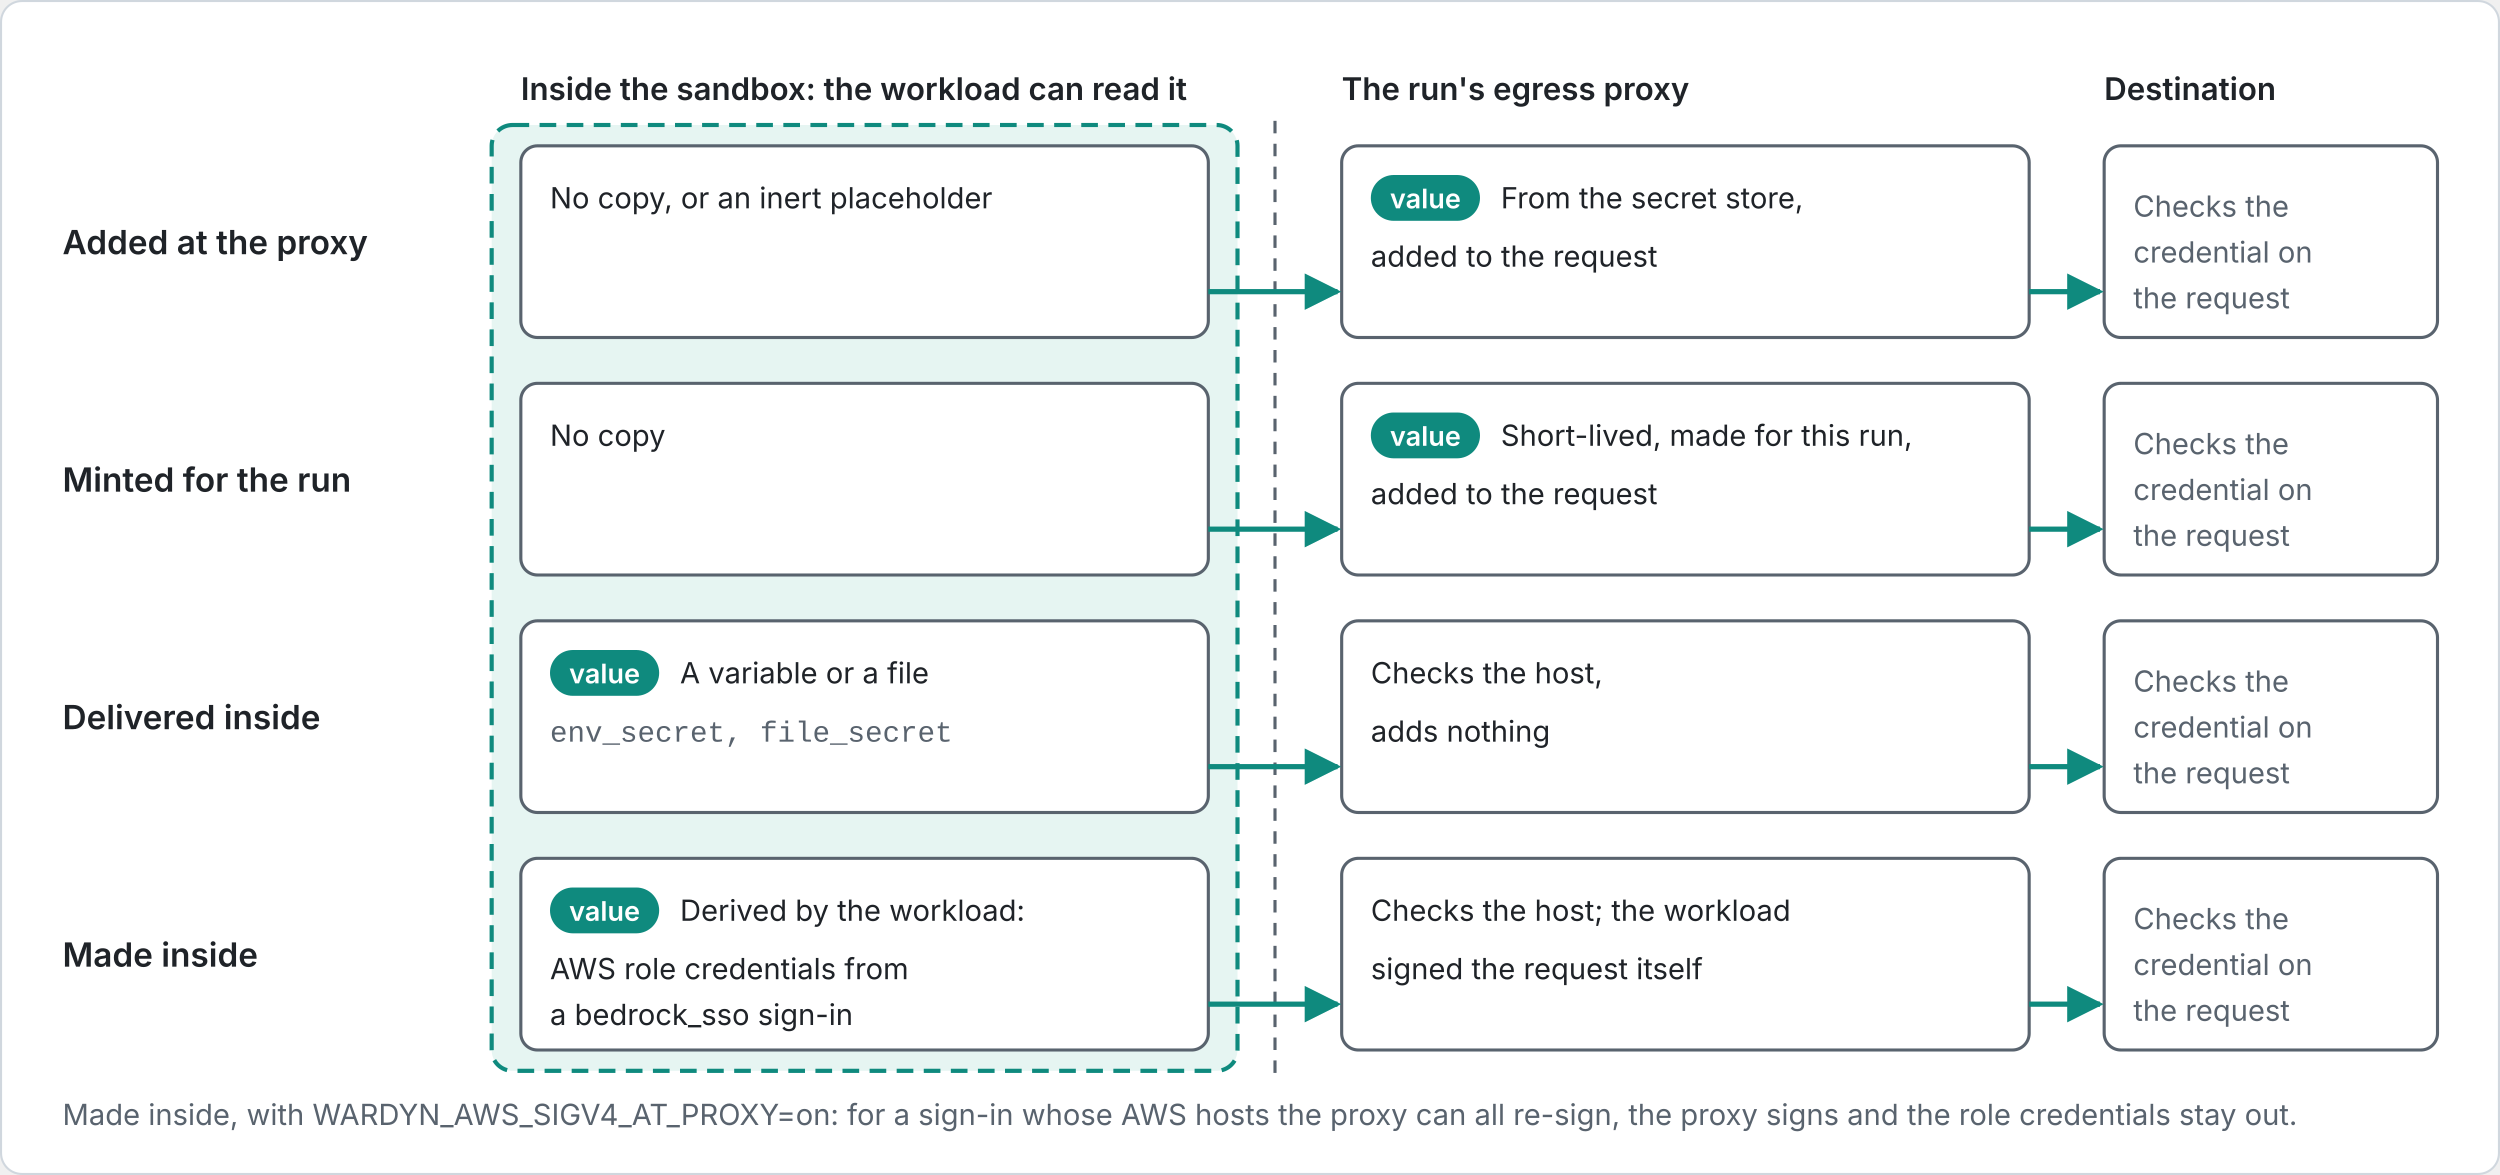
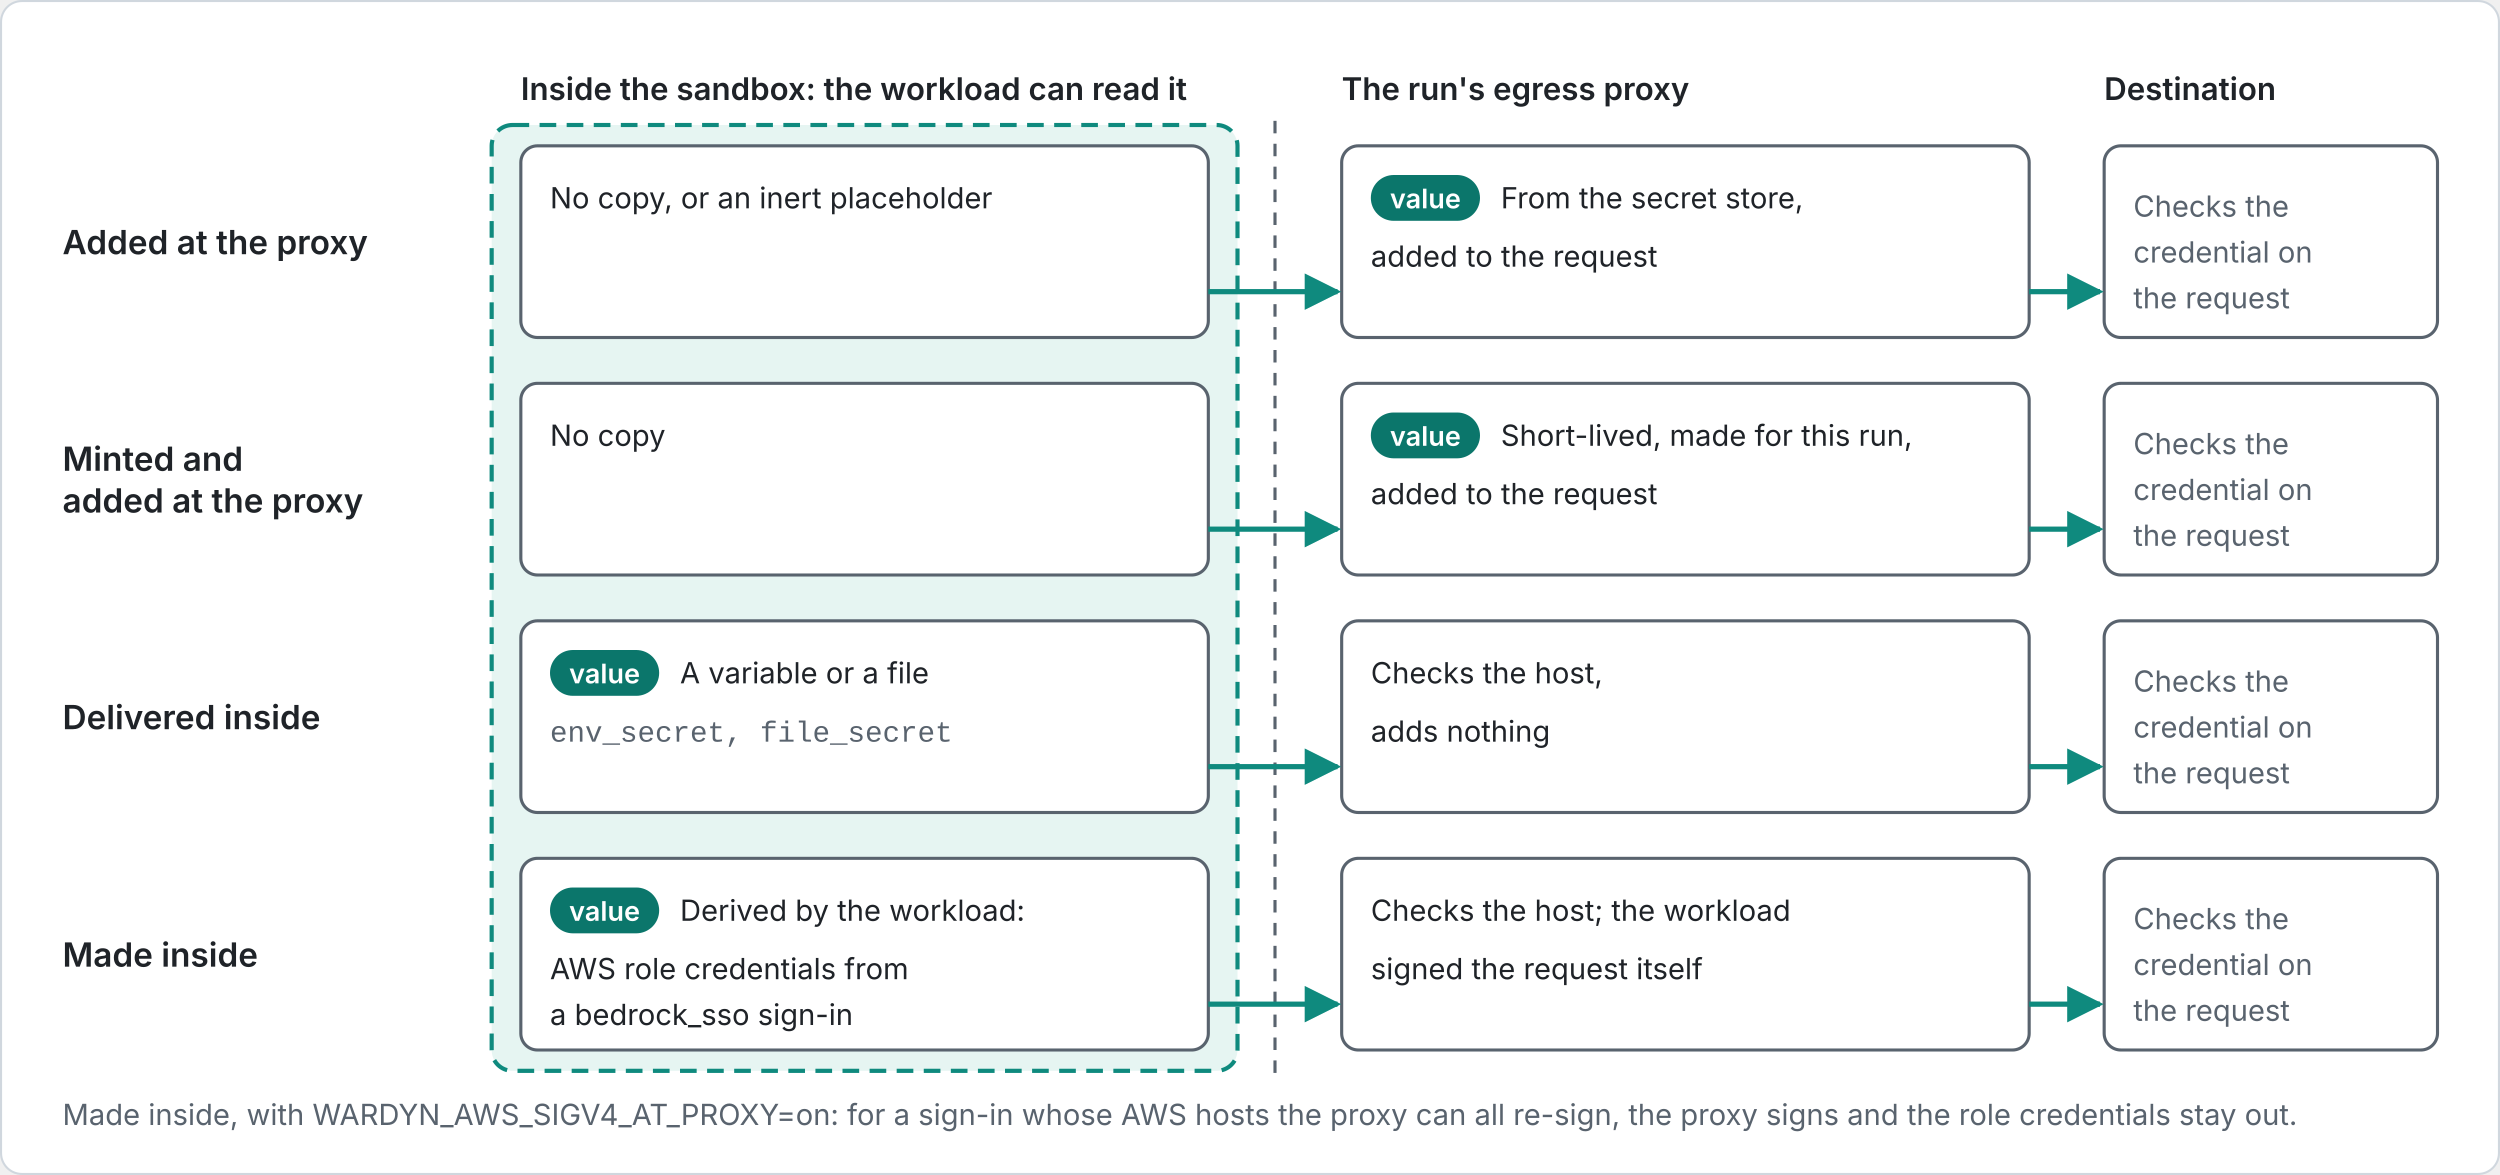
<svg xmlns="http://www.w3.org/2000/svg" viewBox="0 0 1200 564" width="1200" height="564" role="img" aria-labelledby="title desc" font-family="Inter, -apple-system, BlinkMacSystemFont, 'Segoe UI', Helvetica, Arial, sans-serif">
  <style>
    .bg { fill: #ffffff; stroke: #d0d7de; }
    .zone { fill: #f6f8fa; stroke: #d0d7de; stroke-width: 1.5; }
    .card { fill: #ffffff; stroke: #59636e; stroke-width: 1.5; }
    .sand { fill: #e6f5f2; stroke: #0f8a7e; stroke-width: 2; stroke-dasharray: 8 5; }
    .ok { fill: #e6f5f2; stroke: #0f8a7e; stroke-width: 2; }
    .held { fill: #fff8c5; stroke: #9a6700; stroke-width: 2; }
    .deny { fill: #ffffff; stroke: #cf222e; stroke-width: 1.5; }
    .outline { fill: none; stroke: #59636e; stroke-width: 1.5; stroke-dasharray: 6 5; }
    .frame { fill: none; stroke: #59636e; stroke-width: 1.5; }
    .tab { fill: #f6f8fa; stroke: #59636e; stroke-width: 1.5; }
    .halo { paint-order: stroke; stroke: #ffffff; stroke-width: 5px; stroke-linejoin: round; }
    .dot { fill: #59636e; }
-     .pill { fill: #0f8a7e; stroke: none; }
+     .pill { fill: #0b766b; stroke: none; }
    .pt { fill: #ffffff; }
    .t { fill: #1f2328; }
    .m { fill: #59636e; }
-     .a { fill: #0f8a7e; }
+     .a { fill: #0b766b; }
    .r { fill: #cf222e; }
    .h { fill: #9a6700; }
    .ln { fill: none; stroke: #59636e; stroke-width: 2; }
    .lt { fill: none; stroke: #0f8a7e; stroke-width: 2.5; }
    .lr { fill: none; stroke: #cf222e; stroke-width: 2; }
    .lh { fill: none; stroke: #9a6700; stroke-width: 2; }
    .life { fill: none; stroke: #d0d7de; stroke-width: 1.5; stroke-dasharray: 4 4; }
    .edge { fill: none; stroke: #59636e; stroke-width: 1.5; stroke-dasharray: 6 5; }
    .dash { stroke-dasharray: 6 4; }
    .mono { font-family: ui-monospace, SFMono-Regular, Menlo, Consolas, 'Liberation Mono', monospace; }
  </style>
  <defs>
    <marker id="h-ln" viewBox="0 0 10 10" refX="9" refY="5" markerWidth="7" markerHeight="7" orient="auto-start-reverse">
      <path d="M0 0 L10 5 L0 10 z" fill="#59636e" />
    </marker>
    <marker id="h-lt" viewBox="0 0 10 10" refX="9" refY="5" markerWidth="7" markerHeight="7" orient="auto-start-reverse">
      <path d="M0 0 L10 5 L0 10 z" fill="#0f8a7e" />
    </marker>
    <marker id="h-lr" viewBox="0 0 10 10" refX="9" refY="5" markerWidth="7" markerHeight="7" orient="auto-start-reverse">
      <path d="M0 0 L10 5 L0 10 z" fill="#cf222e" />
    </marker>
    <marker id="h-lh" viewBox="0 0 10 10" refX="9" refY="5" markerWidth="7" markerHeight="7" orient="auto-start-reverse">
      <path d="M0 0 L10 5 L0 10 z" fill="#9a6700" />
    </marker>
  </defs>
  <rect class="bg" x="0.5" y="0.5" width="1199" height="563" rx="10" />
  <rect class="sand" x="236" y="60" width="358" height="454" rx="10" />
  <text class="t" x="250" y="48" font-size="15" font-weight="600">Inside the sandbox: the workload can read it</text>
  <text class="t" x="644" y="48" font-size="15" font-weight="600">The run's egress proxy</text>
  <text class="t" x="1010" y="48" font-size="15" font-weight="600">Destination</text>
  <path class="edge" d="M612 58 L612 516" />
  <text class="t" x="30" y="122.0" font-size="16" font-weight="600">Added at the proxy</text>
  <rect class="card" x="250" y="70" width="330" height="92" rx="8" />
  <rect class="card" x="644" y="70" width="330" height="92" rx="8" />
  <rect class="card" x="1010" y="70" width="160" height="92" rx="8" />
  <text class="t" x="264" y="100" font-size="14">No copy, or an inert placeholder</text>
  <rect class="pill" x="658" y="84" width="52.4" height="22" rx="11" />
  <text class="pt" x="684.2" y="100" font-size="13" text-anchor="middle" font-weight="600">value</text>
  <text class="t" x="720.4" y="100" font-size="14">From the secret store,</text>
  <text class="t" x="658" y="128" font-size="14">added to the request</text>
  <text class="m" x="1024" y="104" font-size="14">Checks the</text>
  <text class="m" x="1024" y="126" font-size="14">credential on</text>
  <text class="m" x="1024" y="148" font-size="14">the request</text>
  <path class="lt" d="M580 140 L642 140" marker-end="url(#h-lt)" />
  <path class="lt" d="M974 140 L1008 140" marker-end="url(#h-lt)" />
-   <text class="t" x="30" y="236.0" font-size="16" font-weight="600">Minted for the run</text>
+   <text class="t" x="30" y="226.0" font-size="16" font-weight="600">Minted and</text>
+   <text class="t" x="30" y="246.0" font-size="16" font-weight="600">added at the proxy</text>
  <rect class="card" x="250" y="184" width="330" height="92" rx="8" />
  <rect class="card" x="644" y="184" width="330" height="92" rx="8" />
  <rect class="card" x="1010" y="184" width="160" height="92" rx="8" />
  <text class="t" x="264" y="214" font-size="14">No copy</text>
  <rect class="pill" x="658" y="198" width="52.4" height="22" rx="11" />
  <text class="pt" x="684.2" y="214" font-size="13" text-anchor="middle" font-weight="600">value</text>
  <text class="t" x="720.4" y="214" font-size="14">Short-lived, made for this run,</text>
  <text class="t" x="658" y="242" font-size="14">added to the request</text>
  <text class="m" x="1024" y="218" font-size="14">Checks the</text>
  <text class="m" x="1024" y="240" font-size="14">credential on</text>
  <text class="m" x="1024" y="262" font-size="14">the request</text>
  <path class="lt" d="M580 254 L642 254" marker-end="url(#h-lt)" />
  <path class="lt" d="M974 254 L1008 254" marker-end="url(#h-lt)" />
  <text class="t" x="30" y="350.0" font-size="16" font-weight="600">Delivered inside</text>
  <rect class="card" x="250" y="298" width="330" height="92" rx="8" />
  <rect class="card" x="644" y="298" width="330" height="92" rx="8" />
  <rect class="card" x="1010" y="298" width="160" height="92" rx="8" />
  <rect class="pill" x="264" y="312" width="52.4" height="22" rx="11" />
  <text class="pt" x="290.2" y="328" font-size="13" text-anchor="middle" font-weight="600">value</text>
  <text class="t" x="326.4" y="328" font-size="14">A variable or a file</text>
  <text class="m mono" x="264" y="356" font-size="14">env_secret, file_secret</text>
  <text class="t" x="658" y="328" font-size="14">Checks the host,</text>
  <text class="t" x="658" y="356" font-size="14">adds nothing</text>
  <text class="m" x="1024" y="332" font-size="14">Checks the</text>
  <text class="m" x="1024" y="354" font-size="14">credential on</text>
  <text class="m" x="1024" y="376" font-size="14">the request</text>
  <path class="lt" d="M580 368 L642 368" marker-end="url(#h-lt)" />
  <path class="lt" d="M974 368 L1008 368" marker-end="url(#h-lt)" />
  <text class="t" x="30" y="464.0" font-size="16" font-weight="600">Made inside</text>
  <rect class="card" x="250" y="412" width="330" height="92" rx="8" />
  <rect class="card" x="644" y="412" width="330" height="92" rx="8" />
  <rect class="card" x="1010" y="412" width="160" height="92" rx="8" />
  <rect class="pill" x="264" y="426" width="52.4" height="22" rx="11" />
  <text class="pt" x="290.2" y="442" font-size="13" text-anchor="middle" font-weight="600">value</text>
  <text class="t" x="326.4" y="442" font-size="14">Derived by the workload:</text>
  <text class="t" x="264" y="470" font-size="14">AWS role credentials from</text>
  <text class="t" x="264" y="492" font-size="14">a bedrock_sso sign-in</text>
  <text class="t" x="658" y="442" font-size="14">Checks the host; the workload</text>
  <text class="t" x="658" y="470" font-size="14">signed the request itself</text>
  <text class="m" x="1024" y="446" font-size="14">Checks the</text>
  <text class="m" x="1024" y="468" font-size="14">credential on</text>
  <text class="m" x="1024" y="490" font-size="14">the request</text>
  <path class="lt" d="M580 482 L642 482" marker-end="url(#h-lt)" />
  <path class="lt" d="M974 482 L1008 482" marker-end="url(#h-lt)" />
  <text class="m" x="30" y="540" font-size="14">Made inside, with WARDYN_AWS_SIGV4_AT_PROXY=on: for a sign-in whose AWS hosts the proxy can all re-sign, the proxy signs and the role credentials stay out.</text>
</svg>
